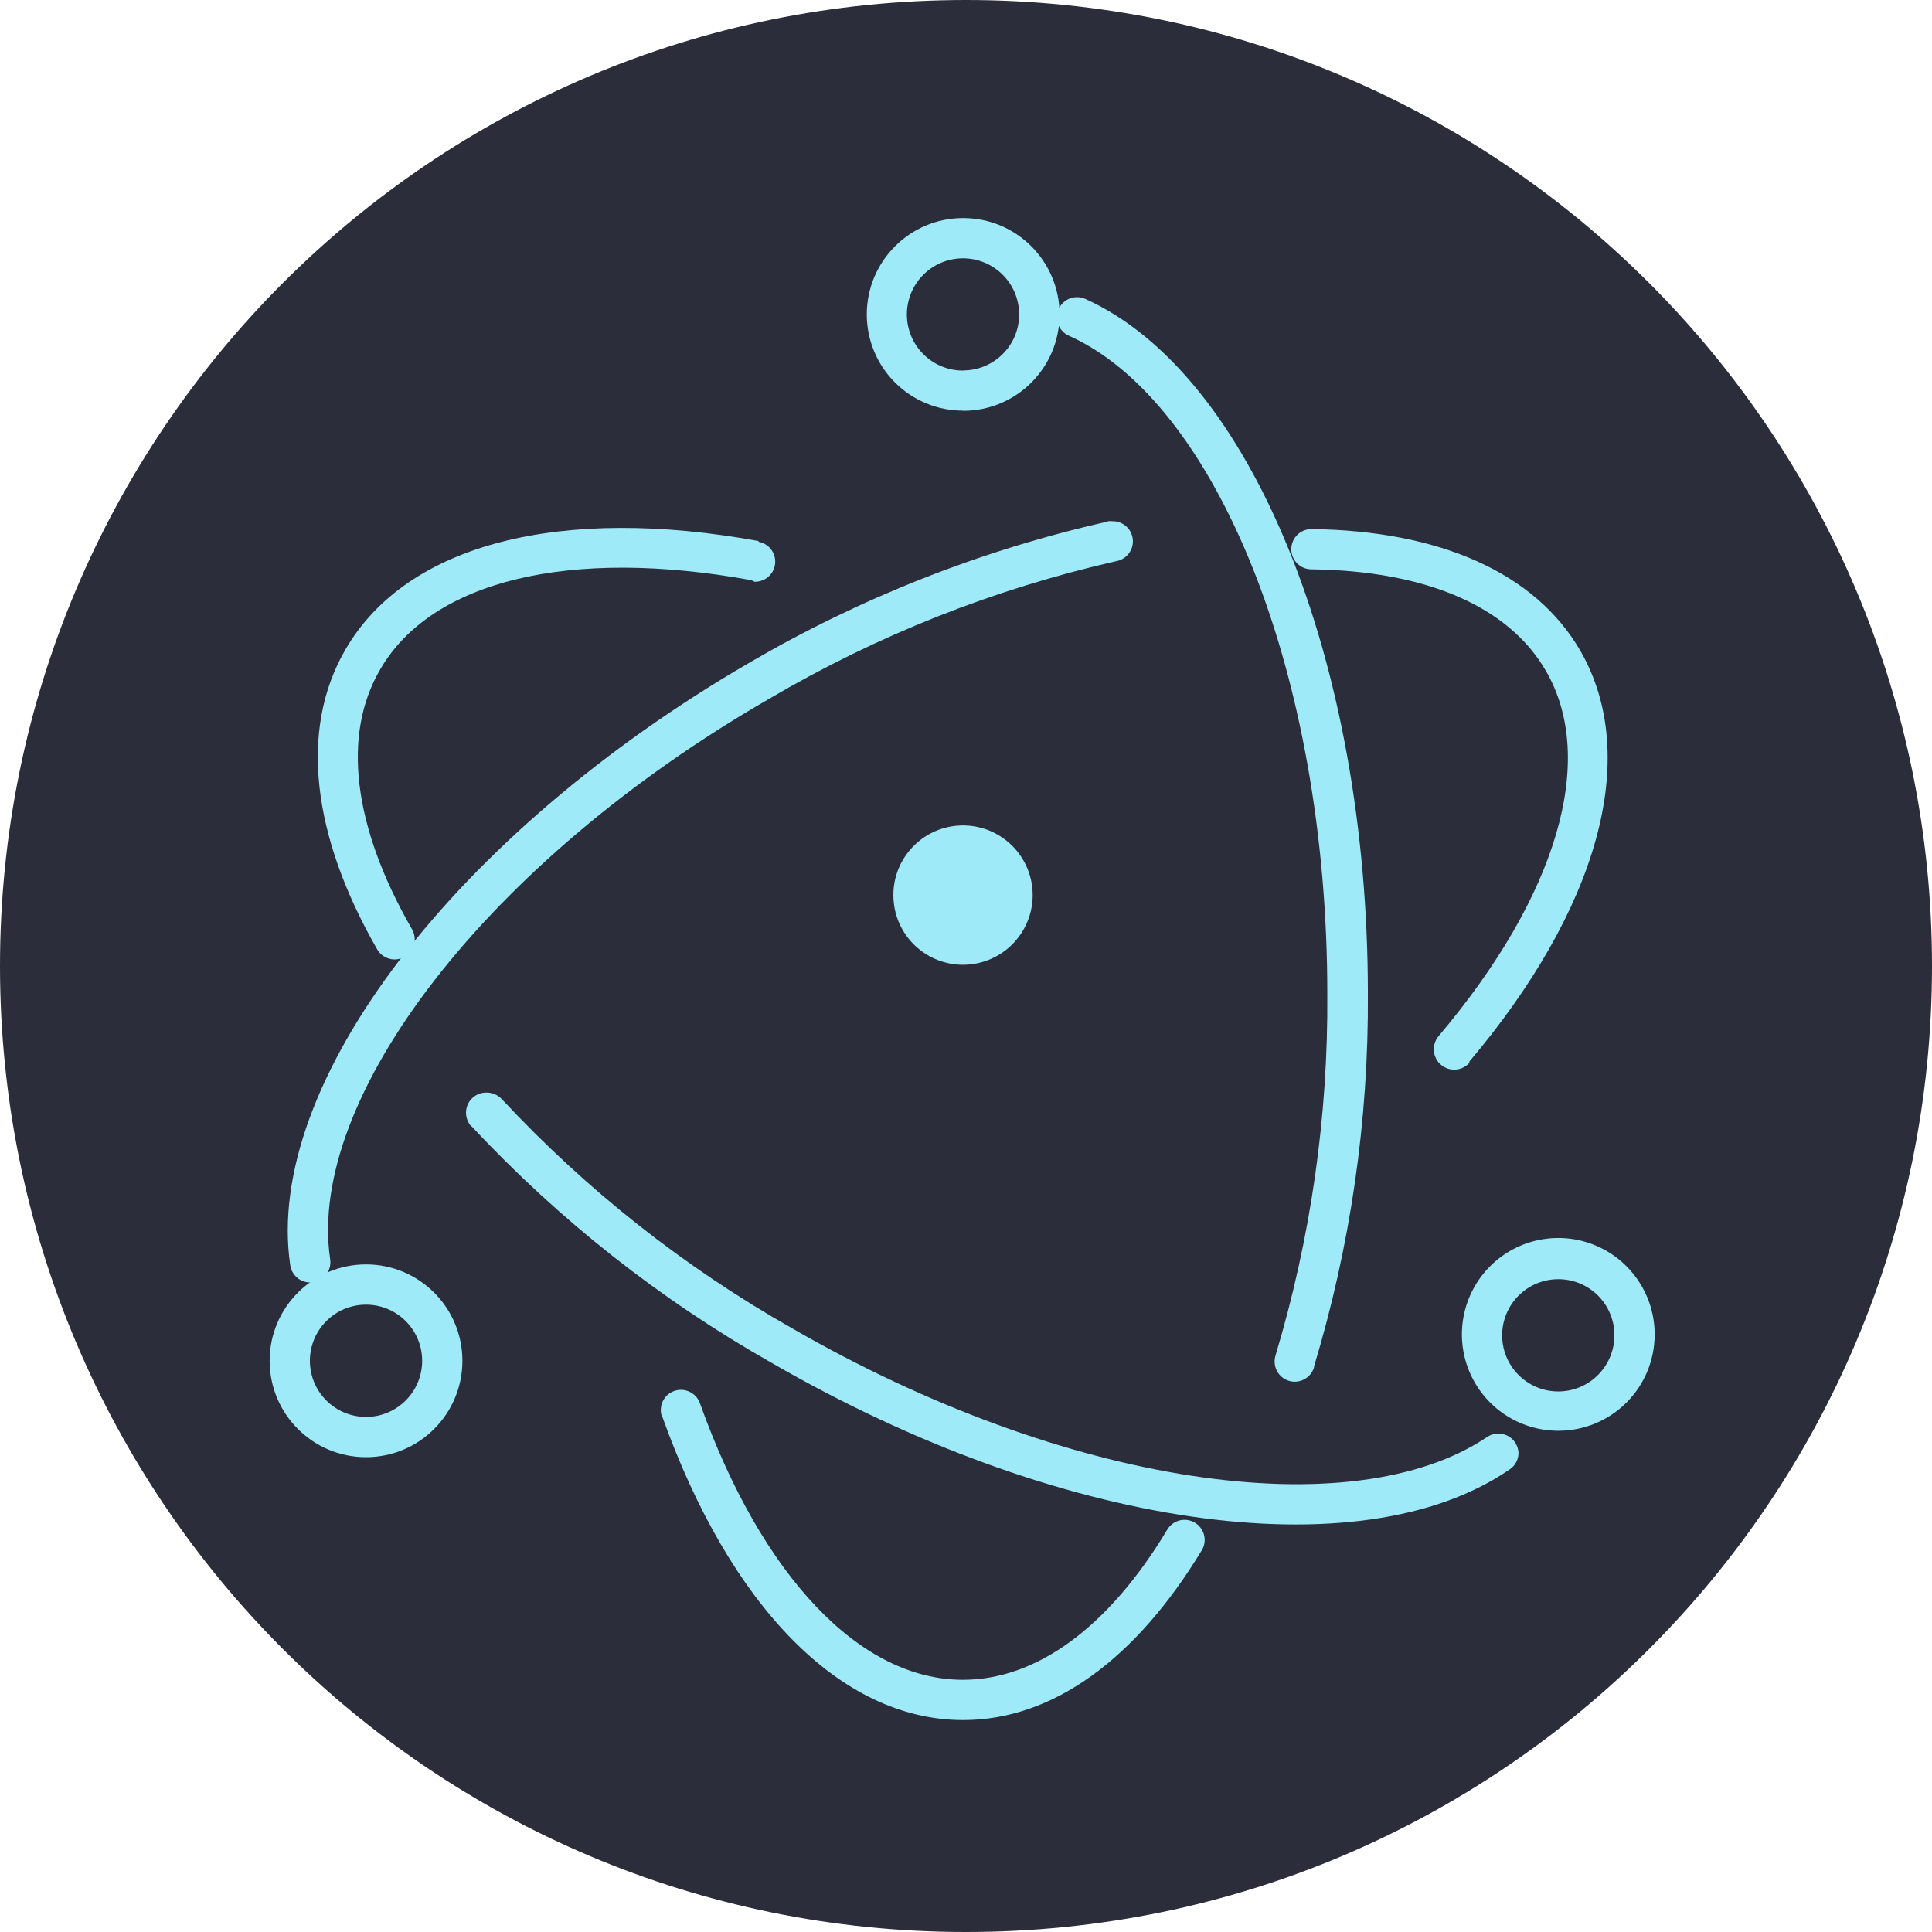
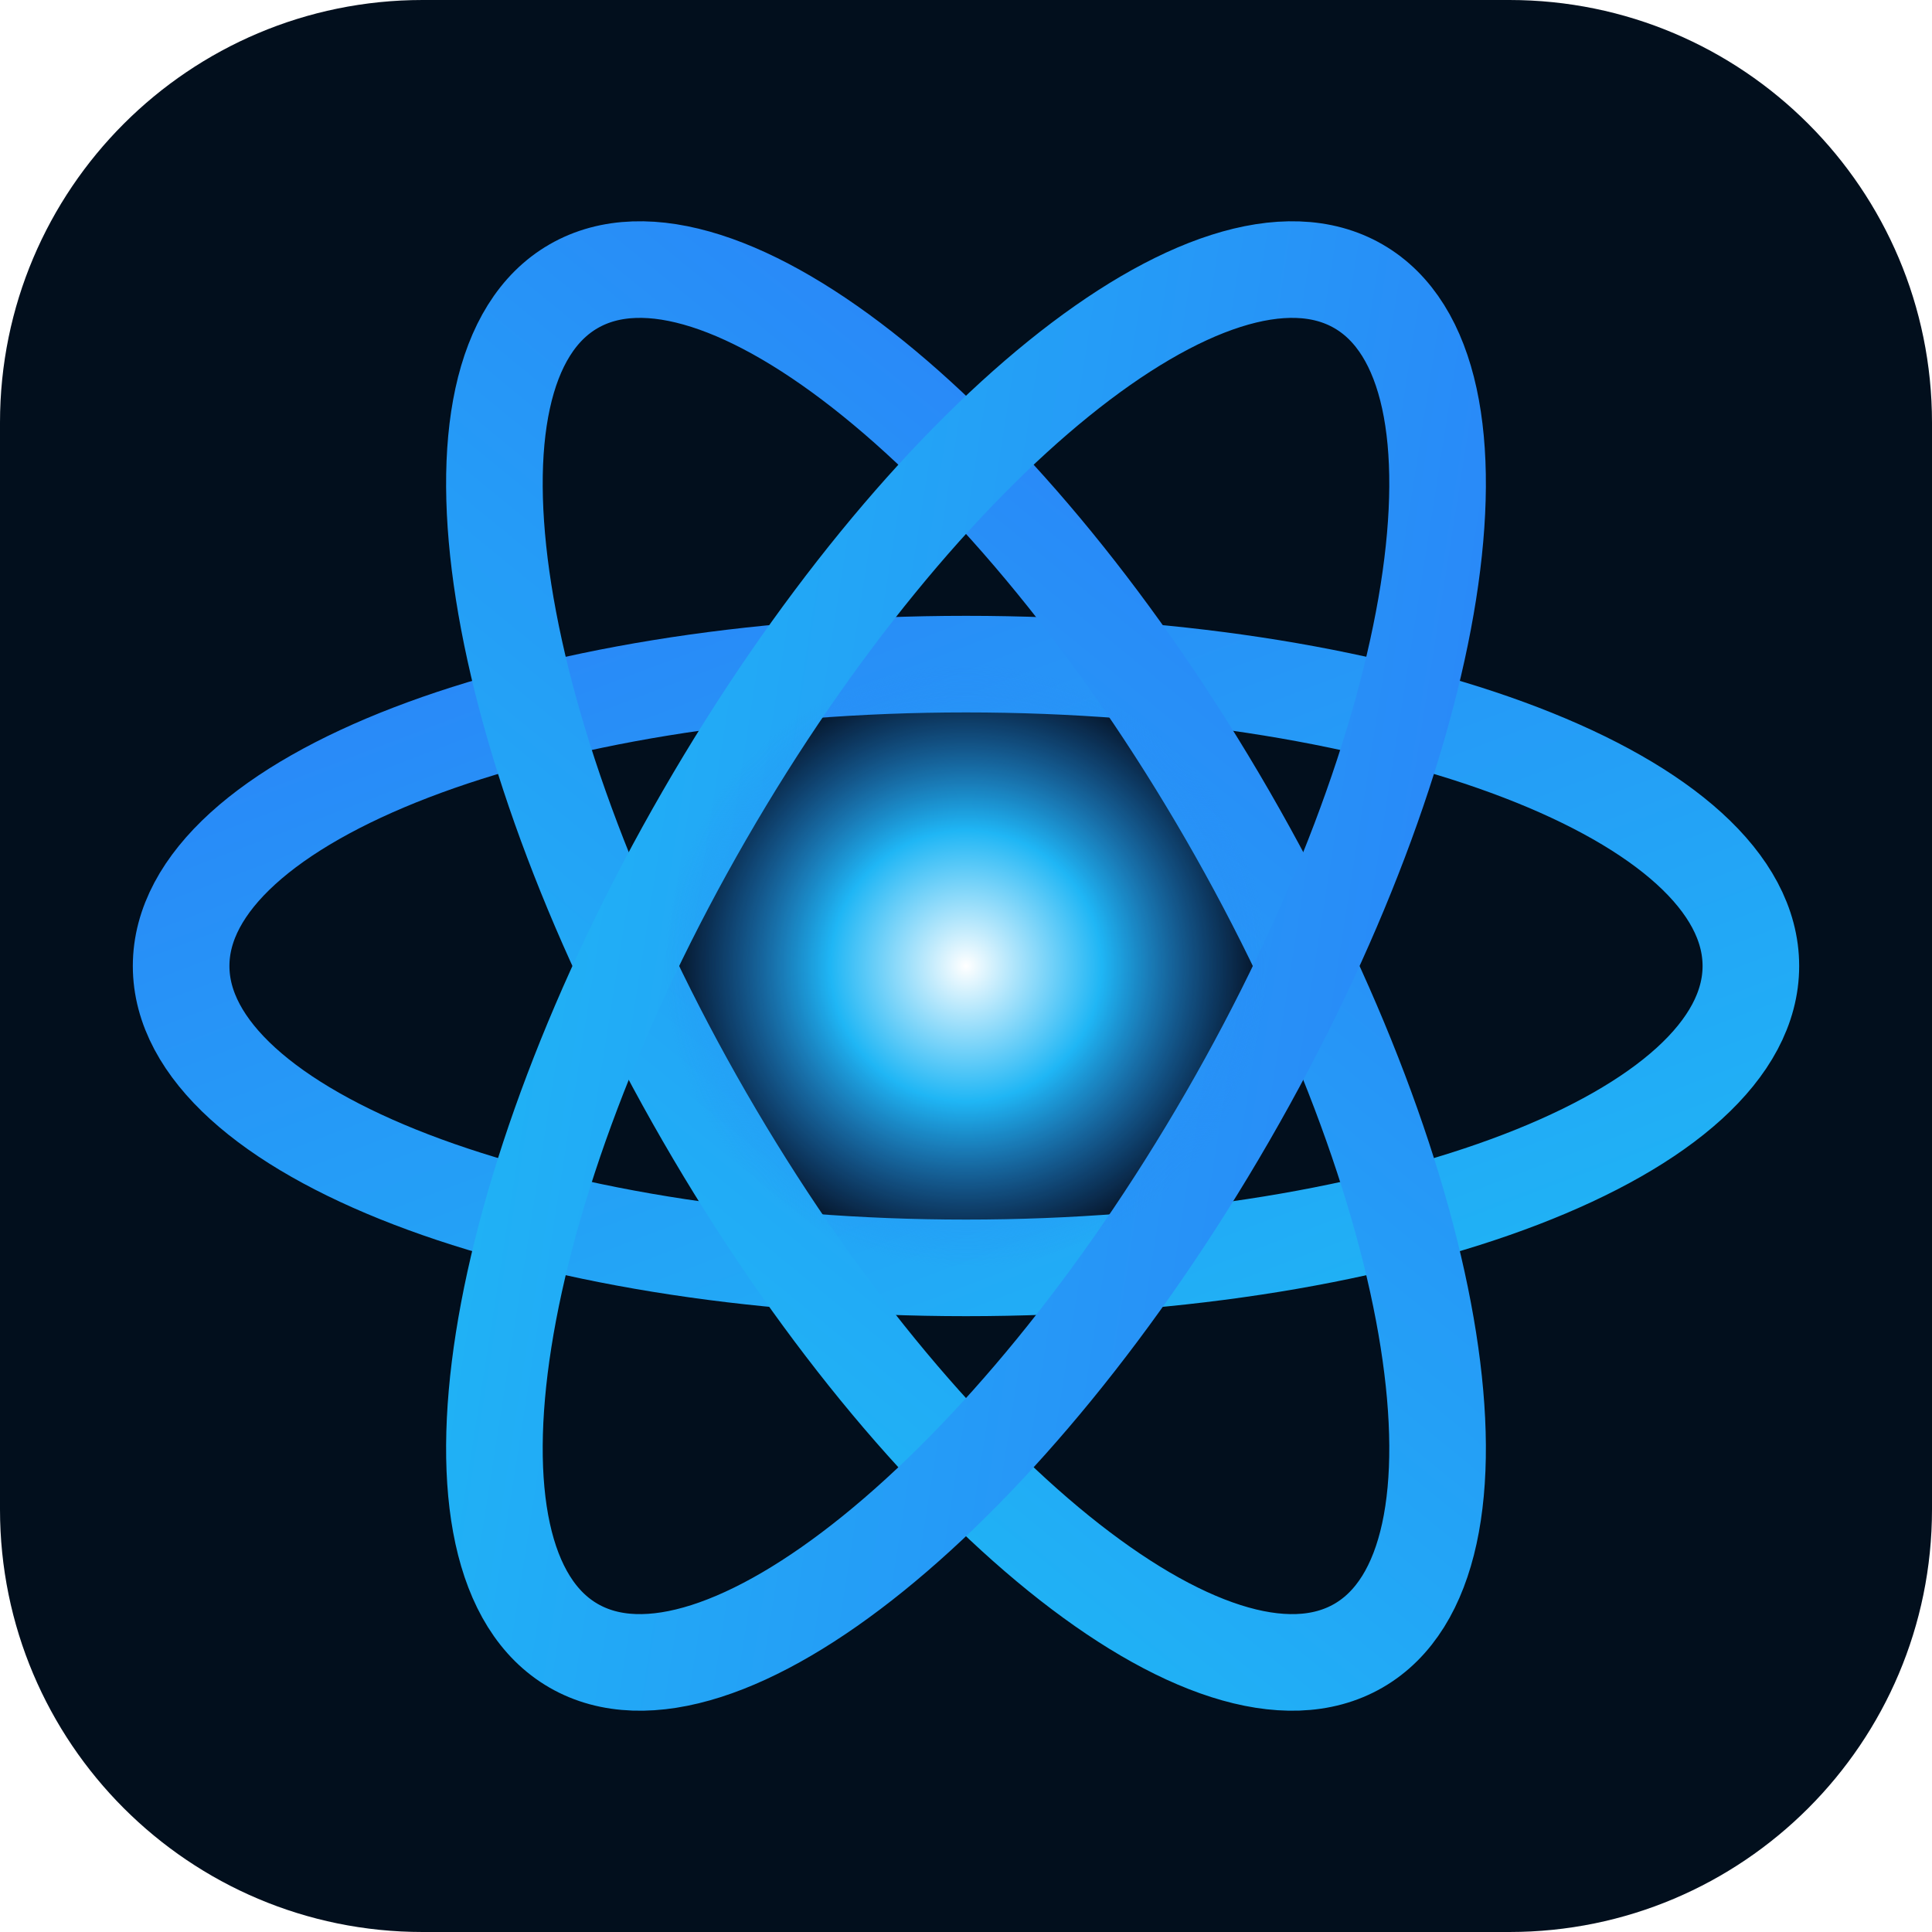
- <svg xmlns="http://www.w3.org/2000/svg" id="Layer_1" data-name="Layer 1" viewBox="0 0 122.88 122.88">
+ <svg xmlns="http://www.w3.org/2000/svg" viewBox="0 0 32 32">
  <defs>
-     <style>.cls-1{fill:#2b2e3a;fill-rule:evenodd;}.cls-2{fill:#9feaf9;}</style>
+     <linearGradient id="o" x1="0" y1="0" x2="1" y2="1">
+       <stop offset="0" stop-color="#2A85F8" />
+       <stop offset="1" stop-color="#1FB6F5" />
+     </linearGradient>
+     <radialGradient id="c">
+       <stop offset="0" stop-color="#FFFFFF" />
+       <stop offset="0.45" stop-color="#1FB6F5" />
+       <stop offset="1" stop-color="#2A85F8" stop-opacity="0" />
+     </radialGradient>
  </defs>
-   <path class="cls-1" d="M122.88,61.44a61.44,61.44,0,1,0-61.44,61.44,61.44,61.44,0,0,0,61.44-61.44Z" />
-   <path class="cls-2" d="M48.24,34.41c-12.48-2.27-22.35.11-26.28,6.92-2.94,5.09-2.1,11.83,2,19a1.28,1.28,0,1,0,2.22-1.27c-3.72-6.49-4.44-12.31-2-16.48,3.27-5.66,12.07-7.78,23.61-5.68L48,37a1.28,1.28,0,0,0,.25-2.54ZM30,71.64A80.13,80.13,0,0,0,49.11,86.7C67.21,97.16,86.49,100,96,93.47a1.26,1.26,0,0,0,.58-1.07,1.28,1.28,0,0,0-2-1C86,97.16,67.73,94.5,50.39,84.49A77.33,77.33,0,0,1,31.92,69.91a1.33,1.33,0,0,0-1-.42,1.28,1.28,0,0,0-1.28,1.28,1.33,1.33,0,0,0,.33.87Z" />
-   <path class="cls-2" d="M93.42,67.56c8.17-9.65,11-19.37,7.1-26.16-2.89-5-9-7.65-17.11-7.75a1.28,1.28,0,0,0,0,2.56c7.3.09,12.56,2.37,14.92,6.47,3.26,5.64.72,14.3-6.84,23.23a1.28,1.28,0,1,0,2,1.65Zm-23-34.38a80.12,80.12,0,0,0-22.81,9C29,53,16.76,68.93,18.46,80.47A1.28,1.28,0,0,0,21,80.1C19.48,69.85,31,54.77,48.93,44.44A77.24,77.24,0,0,1,71,35.69a1.28,1.28,0,0,0-.24-2.54,1.36,1.36,0,0,0-.29,0Z" />
-   <path class="cls-2" d="M42.13,90.12c4.27,11.93,11.26,19.28,19.13,19.28,5.73,0,11-3.91,15.17-10.79a1.21,1.21,0,0,0,.19-.67,1.28,1.28,0,0,0-2.38-.65c-3.72,6.19-8.29,9.55-13,9.55-6.53,0-12.77-6.55-16.72-17.58a1.28,1.28,0,0,0-2.49.41,1.16,1.16,0,0,0,.08.45Zm41.44-3.19A80.15,80.15,0,0,0,87,63.2C87,42,79.55,23.72,69,19a1.34,1.34,0,0,0-.49-.1,1.28,1.28,0,0,0-.55,2.44C77.37,25.55,84.42,42.9,84.42,63.2a77.92,77.92,0,0,1-3.29,23,1.34,1.34,0,0,0-.06.4,1.28,1.28,0,0,0,1.28,1.28,1.29,1.29,0,0,0,1.23-.92Zm21.67-2A6.13,6.13,0,1,0,99.11,91a6.12,6.12,0,0,0,6.13-6.12Zm-2.56,0a3.57,3.57,0,1,1-3.57-3.57,3.56,3.56,0,0,1,3.57,3.57Zm-79.4,7.75a6.13,6.13,0,1,0-6.13-6.13,6.13,6.13,0,0,0,6.13,6.13Zm0-2.56a3.57,3.57,0,1,1,3.57-3.57,3.57,3.57,0,0,1-3.57,3.57Z" />
-   <path class="cls-2" d="M61.26,26.13A6.13,6.13,0,1,0,55.13,20a6.12,6.12,0,0,0,6.13,6.12Zm0-2.56A3.57,3.57,0,1,1,64.82,20a3.56,3.56,0,0,1-3.56,3.56Zm.93,37.69a4.43,4.43,0,0,1-5.27-3.39,4.92,4.92,0,0,1-.1-.94,4.43,4.43,0,1,1,5.37,4.33Z" />
+   <rect width="32" height="32" rx="7" fill="#020F1D" />
+   <g fill="none" stroke="url(#o)" stroke-width="1.6">
+     <ellipse cx="16" cy="16" rx="13" ry="5" />
+     <ellipse cx="16" cy="16" rx="13" ry="5" transform="rotate(60 16 16)" />
+     <ellipse cx="16" cy="16" rx="13" ry="5" transform="rotate(120 16 16)" />
+   </g>
+   <circle cx="16" cy="16" r="5" fill="url(#c)" />
</svg>
